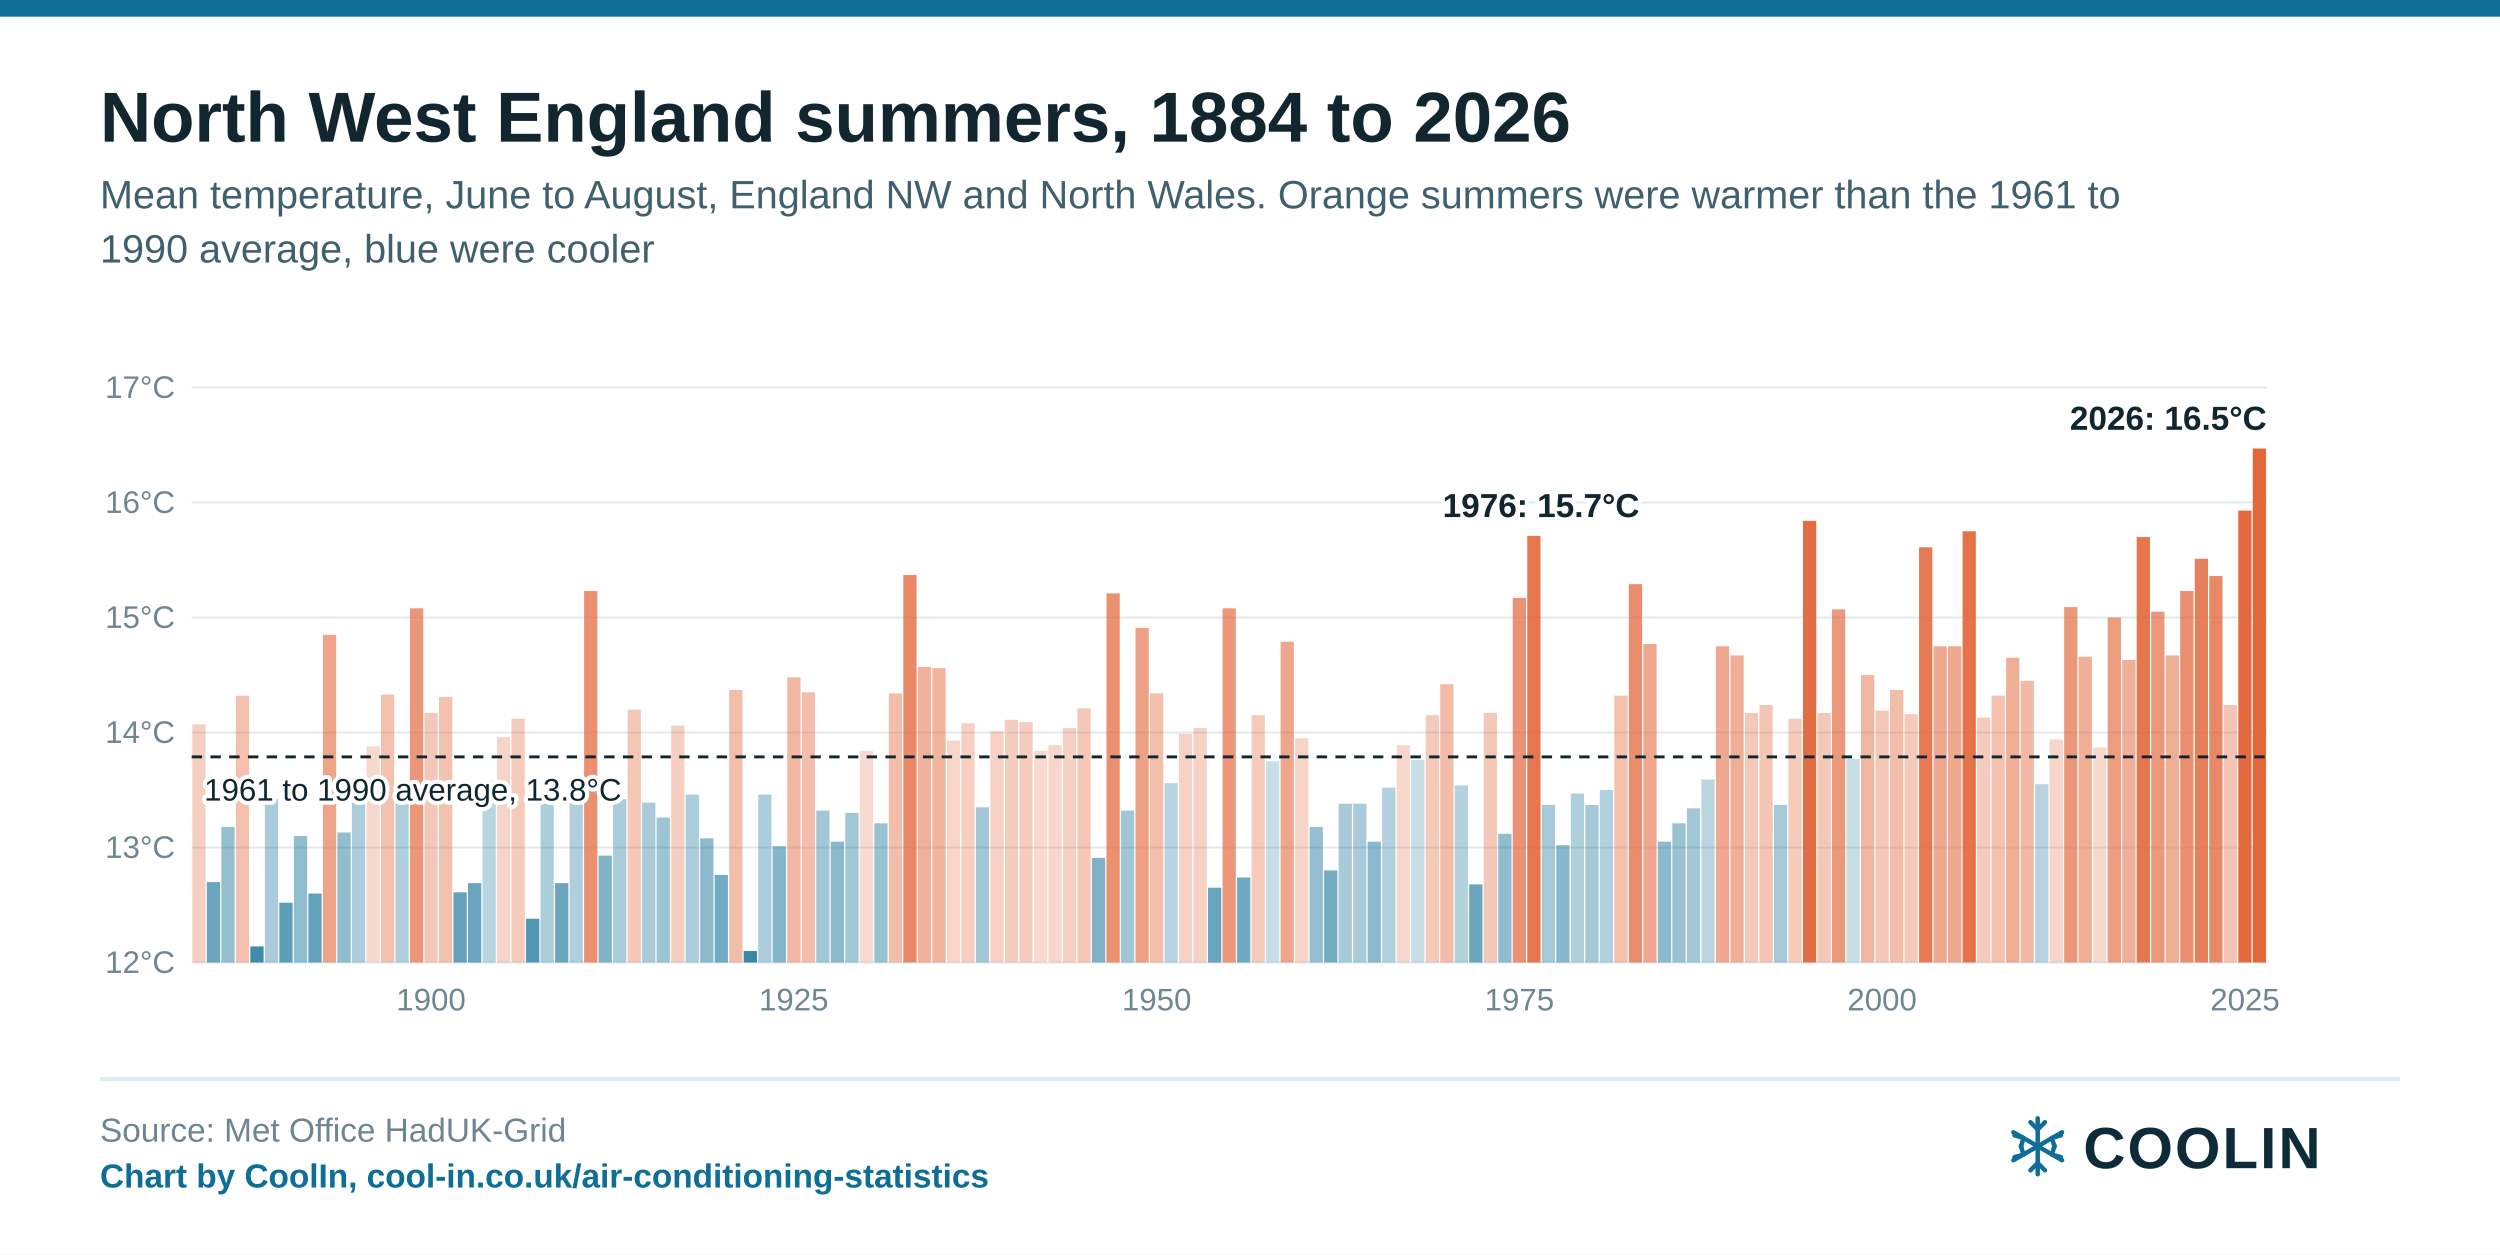
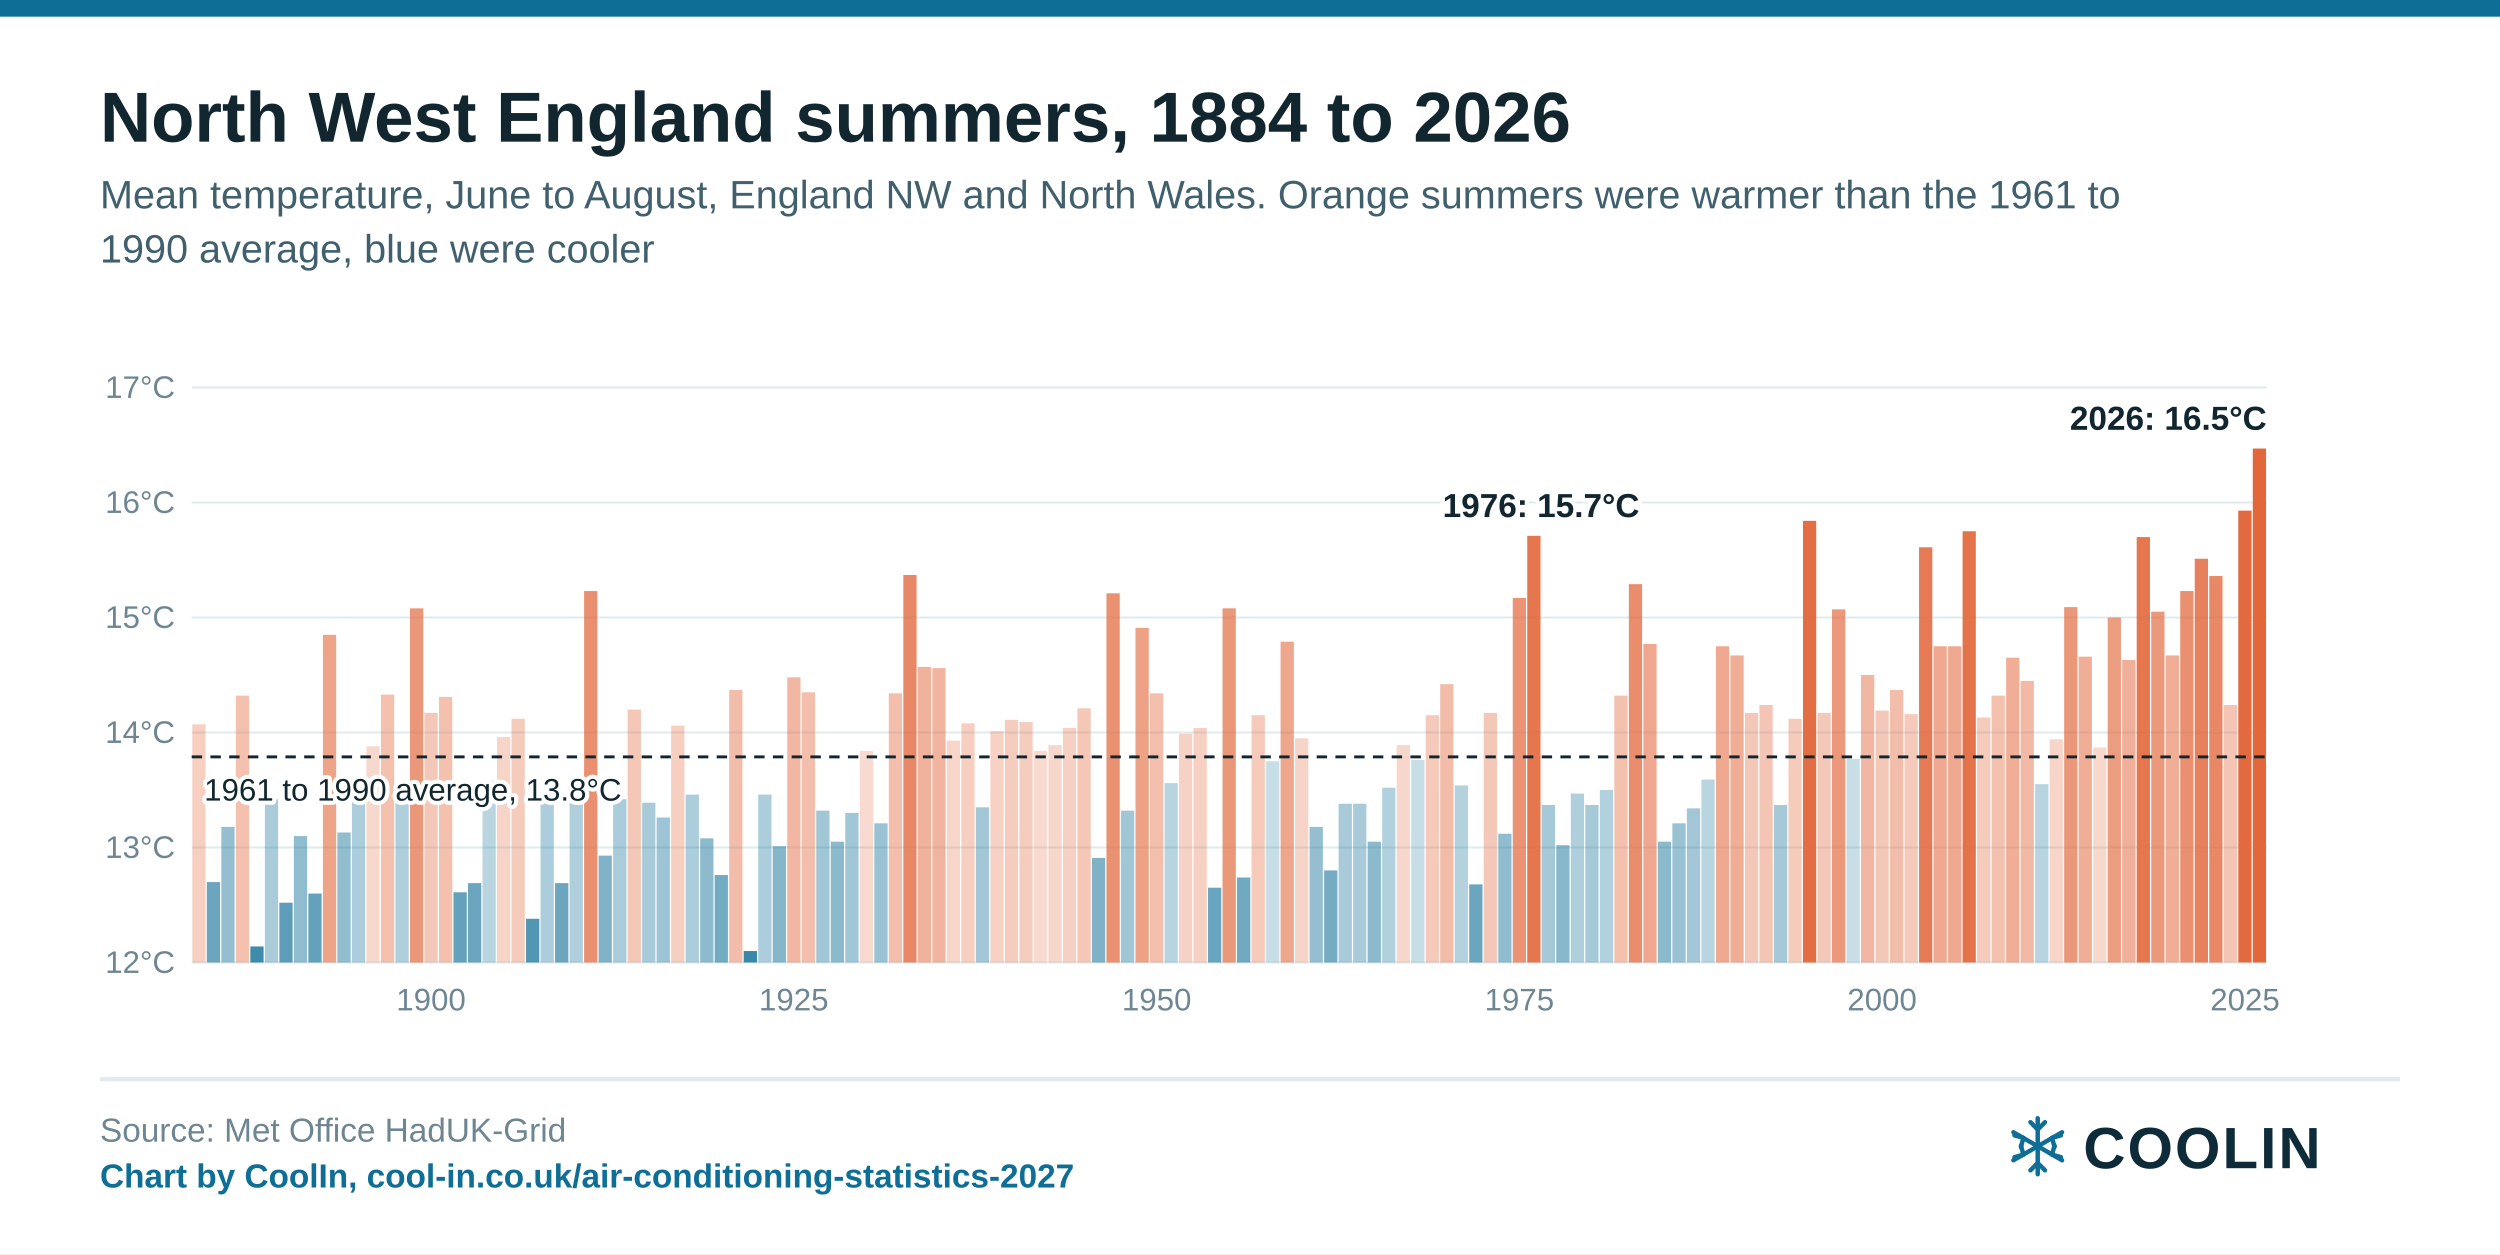
<svg xmlns="http://www.w3.org/2000/svg" viewBox="0 0 1200 602" width="1200" height="602" font-family="Arial, Helvetica, sans-serif">
  <rect width="1200" height="602" fill="#FFFFFF" />
  <rect width="1200" height="8" fill="#0E6E96" />
  <text x="48" y="68" font-size="34" font-weight="700" fill="#12262F">North West England summers, 1884 to 2026</text>
  <text x="48" y="100" font-size="19" fill="#41606E">Mean temperature, June to August, England NW and North Wales. Orange summers were warmer than the 1961 to</text>
  <text x="48" y="126" font-size="19" fill="#41606E">1990 average, blue were cooler</text>
  <g transform="translate(0,156)">
    <line x1="92" x2="1088" y1="306.0" y2="306.0" stroke="#E1EAEF" />
    <text x="84" y="311.0" text-anchor="end" font-size="15" fill="#6E8592">12°C</text>
    <line x1="92" x2="1088" y1="250.8" y2="250.8" stroke="#E1EAEF" />
    <text x="84" y="255.8" text-anchor="end" font-size="15" fill="#6E8592">13°C</text>
    <line x1="92" x2="1088" y1="195.6" y2="195.6" stroke="#E1EAEF" />
    <text x="84" y="200.6" text-anchor="end" font-size="15" fill="#6E8592">14°C</text>
    <line x1="92" x2="1088" y1="140.4" y2="140.4" stroke="#E1EAEF" />
    <text x="84" y="145.4" text-anchor="end" font-size="15" fill="#6E8592">15°C</text>
    <line x1="92" x2="1088" y1="85.2" y2="85.2" stroke="#E1EAEF" />
    <text x="84" y="90.2" text-anchor="end" font-size="15" fill="#6E8592">16°C</text>
    <line x1="92" x2="1088" y1="30.0" y2="30.0" stroke="#E1EAEF" />
    <text x="84" y="35.0" text-anchor="end" font-size="15" fill="#6E8592">17°C</text>
    <rect x="92.30" y="191.7" width="6.37" height="114.3" fill="#E2673B" fill-opacity="0.32" />
    <rect x="99.27" y="267.4" width="6.37" height="38.6" fill="#0E6E96" fill-opacity="0.61" />
    <rect x="106.23" y="240.9" width="6.37" height="65.1" fill="#0E6E96" fill-opacity="0.44" />
    <rect x="113.20" y="177.9" width="6.37" height="128.1" fill="#E2673B" fill-opacity="0.41" />
    <rect x="120.16" y="298.3" width="6.37" height="7.7" fill="#0E6E96" fill-opacity="0.80" />
    <rect x="127.13" y="227.6" width="6.37" height="78.4" fill="#0E6E96" fill-opacity="0.35" />
    <rect x="134.09" y="277.3" width="6.37" height="28.7" fill="#0E6E96" fill-opacity="0.67" />
    <rect x="141.06" y="245.3" width="6.37" height="60.7" fill="#0E6E96" fill-opacity="0.46" />
    <rect x="148.02" y="272.9" width="6.37" height="33.1" fill="#0E6E96" fill-opacity="0.64" />
    <rect x="154.99" y="148.7" width="6.37" height="157.3" fill="#E2673B" fill-opacity="0.60" />
    <rect x="161.95" y="243.6" width="6.37" height="62.4" fill="#0E6E96" fill-opacity="0.45" />
    <rect x="168.92" y="226.5" width="6.37" height="79.5" fill="#0E6E96" fill-opacity="0.34" />
    <rect x="175.88" y="202.2" width="6.37" height="103.8" fill="#E2673B" fill-opacity="0.25" />
    <rect x="182.85" y="177.4" width="6.37" height="128.6" fill="#E2673B" fill-opacity="0.41" />
    <rect x="189.81" y="224.3" width="6.37" height="81.7" fill="#0E6E96" fill-opacity="0.33" />
    <rect x="196.78" y="136.0" width="6.37" height="170.0" fill="#E2673B" fill-opacity="0.68" />
    <rect x="203.74" y="186.2" width="6.37" height="119.8" fill="#E2673B" fill-opacity="0.36" />
    <rect x="210.71" y="178.5" width="6.37" height="127.5" fill="#E2673B" fill-opacity="0.41" />
    <rect x="217.67" y="272.3" width="6.37" height="33.7" fill="#0E6E96" fill-opacity="0.64" />
    <rect x="224.64" y="267.9" width="6.37" height="38.1" fill="#0E6E96" fill-opacity="0.61" />
    <rect x="231.60" y="218.8" width="6.37" height="87.2" fill="#0E6E96" fill-opacity="0.29" />
    <rect x="238.57" y="197.8" width="6.37" height="108.2" fill="#E2673B" fill-opacity="0.28" />
    <rect x="245.53" y="189.0" width="6.37" height="117.0" fill="#E2673B" fill-opacity="0.34" />
    <rect x="252.50" y="285.0" width="6.37" height="21.0" fill="#0E6E96" fill-opacity="0.72" />
    <rect x="259.46" y="225.4" width="6.37" height="80.6" fill="#0E6E96" fill-opacity="0.34" />
    <rect x="266.43" y="267.9" width="6.37" height="38.1" fill="#0E6E96" fill-opacity="0.61" />
    <rect x="273.39" y="224.3" width="6.37" height="81.7" fill="#0E6E96" fill-opacity="0.33" />
    <rect x="280.36" y="127.7" width="6.37" height="178.3" fill="#E2673B" fill-opacity="0.73" />
    <rect x="287.32" y="254.7" width="6.37" height="51.3" fill="#0E6E96" fill-opacity="0.52" />
    <rect x="294.29" y="227.6" width="6.37" height="78.4" fill="#0E6E96" fill-opacity="0.35" />
    <rect x="301.25" y="184.6" width="6.37" height="121.4" fill="#E2673B" fill-opacity="0.37" />
    <rect x="308.22" y="229.3" width="6.37" height="76.7" fill="#0E6E96" fill-opacity="0.36" />
    <rect x="315.18" y="236.4" width="6.37" height="69.6" fill="#0E6E96" fill-opacity="0.41" />
    <rect x="322.15" y="192.3" width="6.37" height="113.7" fill="#E2673B" fill-opacity="0.32" />
    <rect x="329.11" y="225.4" width="6.37" height="80.6" fill="#0E6E96" fill-opacity="0.34" />
    <rect x="336.08" y="246.4" width="6.37" height="59.6" fill="#0E6E96" fill-opacity="0.47" />
    <rect x="343.04" y="264.0" width="6.37" height="42.0" fill="#0E6E96" fill-opacity="0.58" />
    <rect x="350.01" y="175.2" width="6.37" height="130.8" fill="#E2673B" fill-opacity="0.43" />
    <rect x="356.97" y="300.5" width="6.37" height="5.5" fill="#0E6E96" fill-opacity="0.82" />
    <rect x="363.94" y="225.4" width="6.37" height="80.6" fill="#0E6E96" fill-opacity="0.34" />
    <rect x="370.90" y="250.2" width="6.37" height="55.8" fill="#0E6E96" fill-opacity="0.50" />
    <rect x="377.87" y="169.1" width="6.37" height="136.9" fill="#E2673B" fill-opacity="0.47" />
    <rect x="384.83" y="176.3" width="6.37" height="129.7" fill="#E2673B" fill-opacity="0.42" />
    <rect x="391.80" y="233.1" width="6.37" height="72.9" fill="#0E6E96" fill-opacity="0.39" />
    <rect x="398.76" y="248.0" width="6.37" height="58.0" fill="#0E6E96" fill-opacity="0.48" />
    <rect x="405.73" y="234.2" width="6.37" height="71.8" fill="#0E6E96" fill-opacity="0.39" />
    <rect x="412.69" y="204.4" width="6.37" height="101.6" fill="#E2673B" fill-opacity="0.24" />
    <rect x="419.66" y="239.2" width="6.37" height="66.8" fill="#0E6E96" fill-opacity="0.42" />
    <rect x="426.62" y="176.8" width="6.37" height="129.2" fill="#E2673B" fill-opacity="0.42" />
    <rect x="433.59" y="120.0" width="6.37" height="186.0" fill="#E2673B" fill-opacity="0.78" />
    <rect x="440.55" y="164.1" width="6.37" height="141.9" fill="#E2673B" fill-opacity="0.50" />
    <rect x="447.52" y="164.7" width="6.37" height="141.3" fill="#E2673B" fill-opacity="0.49" />
    <rect x="454.48" y="199.5" width="6.37" height="106.5" fill="#E2673B" fill-opacity="0.27" />
    <rect x="461.45" y="191.2" width="6.37" height="114.8" fill="#E2673B" fill-opacity="0.32" />
    <rect x="468.41" y="231.5" width="6.37" height="74.5" fill="#0E6E96" fill-opacity="0.38" />
    <rect x="475.38" y="195.0" width="6.37" height="111.0" fill="#E2673B" fill-opacity="0.30" />
    <rect x="482.34" y="189.5" width="6.37" height="116.5" fill="#E2673B" fill-opacity="0.33" />
    <rect x="489.31" y="190.6" width="6.37" height="115.4" fill="#E2673B" fill-opacity="0.33" />
    <rect x="496.27" y="204.4" width="6.37" height="101.6" fill="#E2673B" fill-opacity="0.24" />
    <rect x="503.24" y="201.7" width="6.37" height="104.3" fill="#E2673B" fill-opacity="0.26" />
    <rect x="510.20" y="193.4" width="6.37" height="112.6" fill="#E2673B" fill-opacity="0.31" />
    <rect x="517.17" y="184.0" width="6.37" height="122.0" fill="#E2673B" fill-opacity="0.37" />
    <rect x="524.13" y="255.8" width="6.37" height="50.2" fill="#0E6E96" fill-opacity="0.53" />
    <rect x="531.10" y="128.8" width="6.37" height="177.2" fill="#E2673B" fill-opacity="0.72" />
    <rect x="538.06" y="233.1" width="6.37" height="72.9" fill="#0E6E96" fill-opacity="0.39" />
    <rect x="545.03" y="145.4" width="6.37" height="160.6" fill="#E2673B" fill-opacity="0.62" />
    <rect x="551.99" y="176.8" width="6.37" height="129.2" fill="#E2673B" fill-opacity="0.42" />
    <rect x="558.96" y="219.9" width="6.37" height="86.1" fill="#0E6E96" fill-opacity="0.30" />
    <rect x="565.92" y="196.2" width="6.37" height="109.8" fill="#E2673B" fill-opacity="0.29" />
    <rect x="572.89" y="193.4" width="6.37" height="112.6" fill="#E2673B" fill-opacity="0.31" />
    <rect x="579.85" y="270.1" width="6.37" height="35.9" fill="#0E6E96" fill-opacity="0.62" />
    <rect x="586.82" y="136.0" width="6.37" height="170.0" fill="#E2673B" fill-opacity="0.68" />
    <rect x="593.78" y="265.2" width="6.37" height="40.8" fill="#0E6E96" fill-opacity="0.59" />
    <rect x="600.75" y="187.3" width="6.37" height="118.7" fill="#E2673B" fill-opacity="0.35" />
    <rect x="607.71" y="209.4" width="6.37" height="96.6" fill="#0E6E96" fill-opacity="0.23" />
    <rect x="614.68" y="152.0" width="6.37" height="154.0" fill="#E2673B" fill-opacity="0.58" />
    <rect x="621.64" y="198.4" width="6.37" height="107.6" fill="#E2673B" fill-opacity="0.28" />
    <rect x="628.61" y="240.9" width="6.37" height="65.1" fill="#0E6E96" fill-opacity="0.44" />
    <rect x="635.57" y="261.8" width="6.37" height="44.2" fill="#0E6E96" fill-opacity="0.57" />
    <rect x="642.54" y="229.8" width="6.37" height="76.2" fill="#0E6E96" fill-opacity="0.36" />
    <rect x="649.50" y="229.8" width="6.37" height="76.2" fill="#0E6E96" fill-opacity="0.36" />
    <rect x="656.47" y="248.0" width="6.37" height="58.0" fill="#0E6E96" fill-opacity="0.48" />
    <rect x="663.43" y="222.1" width="6.37" height="83.9" fill="#0E6E96" fill-opacity="0.32" />
    <rect x="670.40" y="201.7" width="6.37" height="104.3" fill="#E2673B" fill-opacity="0.26" />
    <rect x="677.36" y="208.8" width="6.37" height="97.2" fill="#0E6E96" fill-opacity="0.23" />
    <rect x="684.33" y="187.3" width="6.37" height="118.7" fill="#E2673B" fill-opacity="0.35" />
    <rect x="691.29" y="172.4" width="6.37" height="133.6" fill="#E2673B" fill-opacity="0.44" />
    <rect x="698.26" y="221.0" width="6.37" height="85.0" fill="#0E6E96" fill-opacity="0.31" />
    <rect x="705.22" y="268.5" width="6.37" height="37.5" fill="#0E6E96" fill-opacity="0.61" />
    <rect x="712.19" y="186.2" width="6.37" height="119.8" fill="#E2673B" fill-opacity="0.36" />
    <rect x="719.15" y="244.2" width="6.37" height="61.8" fill="#0E6E96" fill-opacity="0.46" />
    <rect x="726.12" y="131.0" width="6.37" height="175.0" fill="#E2673B" fill-opacity="0.71" />
    <rect x="733.08" y="101.2" width="6.37" height="204.8" fill="#E2673B" fill-opacity="0.90" />
    <rect x="740.05" y="230.4" width="6.37" height="75.6" fill="#0E6E96" fill-opacity="0.37" />
    <rect x="747.01" y="249.7" width="6.37" height="56.3" fill="#0E6E96" fill-opacity="0.49" />
    <rect x="753.98" y="224.9" width="6.37" height="81.1" fill="#0E6E96" fill-opacity="0.33" />
    <rect x="760.94" y="230.4" width="6.37" height="75.6" fill="#0E6E96" fill-opacity="0.37" />
    <rect x="767.91" y="223.2" width="6.37" height="82.8" fill="#0E6E96" fill-opacity="0.32" />
    <rect x="774.87" y="177.9" width="6.37" height="128.1" fill="#E2673B" fill-opacity="0.41" />
    <rect x="781.84" y="124.4" width="6.37" height="181.6" fill="#E2673B" fill-opacity="0.75" />
    <rect x="788.80" y="153.1" width="6.37" height="152.9" fill="#E2673B" fill-opacity="0.57" />
    <rect x="795.77" y="248.0" width="6.37" height="58.0" fill="#0E6E96" fill-opacity="0.48" />
    <rect x="802.73" y="239.2" width="6.37" height="66.8" fill="#0E6E96" fill-opacity="0.42" />
    <rect x="809.70" y="232.0" width="6.37" height="74.0" fill="#0E6E96" fill-opacity="0.38" />
    <rect x="816.66" y="218.2" width="6.37" height="87.8" fill="#0E6E96" fill-opacity="0.29" />
    <rect x="823.63" y="154.2" width="6.37" height="151.8" fill="#E2673B" fill-opacity="0.56" />
    <rect x="830.59" y="158.6" width="6.37" height="147.4" fill="#E2673B" fill-opacity="0.53" />
    <rect x="837.56" y="186.2" width="6.37" height="119.8" fill="#E2673B" fill-opacity="0.36" />
    <rect x="844.52" y="182.4" width="6.37" height="123.6" fill="#E2673B" fill-opacity="0.38" />
    <rect x="851.49" y="230.4" width="6.37" height="75.6" fill="#0E6E96" fill-opacity="0.37" />
    <rect x="858.45" y="189.0" width="6.37" height="117.0" fill="#E2673B" fill-opacity="0.34" />
    <rect x="865.42" y="94.0" width="6.37" height="212.0" fill="#E2673B" fill-opacity="0.95" />
    <rect x="872.38" y="186.2" width="6.37" height="119.8" fill="#E2673B" fill-opacity="0.36" />
    <rect x="879.35" y="136.5" width="6.37" height="169.5" fill="#E2673B" fill-opacity="0.67" />
    <rect x="886.31" y="208.3" width="6.37" height="97.7" fill="#0E6E96" fill-opacity="0.23" />
    <rect x="893.28" y="168.0" width="6.37" height="138.0" fill="#E2673B" fill-opacity="0.47" />
    <rect x="900.24" y="185.1" width="6.37" height="120.9" fill="#E2673B" fill-opacity="0.36" />
    <rect x="907.21" y="175.2" width="6.37" height="130.8" fill="#E2673B" fill-opacity="0.43" />
    <rect x="914.17" y="186.8" width="6.37" height="119.2" fill="#E2673B" fill-opacity="0.35" />
    <rect x="921.14" y="106.7" width="6.37" height="199.3" fill="#E2673B" fill-opacity="0.87" />
    <rect x="928.10" y="154.2" width="6.37" height="151.8" fill="#E2673B" fill-opacity="0.56" />
    <rect x="935.07" y="154.2" width="6.37" height="151.8" fill="#E2673B" fill-opacity="0.56" />
    <rect x="942.03" y="99.0" width="6.37" height="207.0" fill="#E2673B" fill-opacity="0.92" />
    <rect x="949.00" y="188.4" width="6.37" height="117.6" fill="#E2673B" fill-opacity="0.34" />
    <rect x="955.96" y="177.9" width="6.37" height="128.1" fill="#E2673B" fill-opacity="0.41" />
    <rect x="962.93" y="159.7" width="6.37" height="146.3" fill="#E2673B" fill-opacity="0.53" />
    <rect x="969.89" y="170.8" width="6.37" height="135.2" fill="#E2673B" fill-opacity="0.45" />
    <rect x="976.86" y="220.4" width="6.37" height="85.6" fill="#0E6E96" fill-opacity="0.30" />
    <rect x="983.82" y="198.9" width="6.37" height="107.1" fill="#E2673B" fill-opacity="0.27" />
    <rect x="990.79" y="135.4" width="6.37" height="170.6" fill="#E2673B" fill-opacity="0.68" />
    <rect x="997.75" y="159.2" width="6.37" height="146.8" fill="#E2673B" fill-opacity="0.53" />
    <rect x="1004.72" y="202.8" width="6.37" height="103.2" fill="#E2673B" fill-opacity="0.25" />
    <rect x="1011.68" y="140.4" width="6.37" height="165.6" fill="#E2673B" fill-opacity="0.65" />
    <rect x="1018.65" y="160.8" width="6.37" height="145.2" fill="#E2673B" fill-opacity="0.52" />
    <rect x="1025.61" y="101.8" width="6.37" height="204.2" fill="#E2673B" fill-opacity="0.90" />
    <rect x="1032.58" y="137.6" width="6.37" height="168.4" fill="#E2673B" fill-opacity="0.67" />
    <rect x="1039.54" y="158.6" width="6.37" height="147.4" fill="#E2673B" fill-opacity="0.53" />
    <rect x="1046.51" y="127.7" width="6.37" height="178.3" fill="#E2673B" fill-opacity="0.73" />
    <rect x="1053.47" y="112.2" width="6.37" height="193.8" fill="#E2673B" fill-opacity="0.83" />
    <rect x="1060.44" y="120.5" width="6.37" height="185.5" fill="#E2673B" fill-opacity="0.78" />
    <rect x="1067.40" y="182.4" width="6.37" height="123.6" fill="#E2673B" fill-opacity="0.38" />
    <rect x="1074.37" y="89.1" width="6.37" height="216.9" fill="#E2673B" fill-opacity="0.98" />
    <rect x="1081.33" y="59.3" width="6.37" height="246.7" fill="#E2673B" fill-opacity="1.00" />
    <line x1="92" x2="1088" y1="207.3" y2="207.3" stroke-dasharray="5 4" stroke="#12262F" stroke-width="1.4" />
    <text x="98" y="228.3" font-size="15" fill="#12262F" stroke="#FFFFFF" stroke-width="4" paint-order="stroke" stroke-linejoin="round">1961 to 1990 average, 13.8°C</text>
    <text x="206.9" y="329" text-anchor="middle" font-size="15" fill="#6E8592">1900</text>
    <text x="381.0" y="329" text-anchor="middle" font-size="15" fill="#6E8592">1925</text>
    <text x="555.2" y="329" text-anchor="middle" font-size="15" fill="#6E8592">1950</text>
    <text x="729.3" y="329" text-anchor="middle" font-size="15" fill="#6E8592">1975</text>
    <text x="903.4" y="329" text-anchor="middle" font-size="15" fill="#6E8592">2000</text>
    <text x="1077.6" y="329" text-anchor="middle" font-size="15" fill="#6E8592">2025</text>
    <text x="739.7" y="92.2" text-anchor="middle" font-size="16" font-weight="700" fill="#12262F" stroke="#FFFFFF" stroke-width="4" paint-order="stroke" stroke-linejoin="round">1976: 15.7°C</text>
    <text x="1088.0" y="50.3" text-anchor="end" font-size="16" font-weight="700" fill="#12262F" stroke="#FFFFFF" stroke-width="4" paint-order="stroke" stroke-linejoin="round">2026: 16.5°C</text>
  </g>
  <line x1="48" y1="518" x2="1152" y2="518" stroke="#E1EAEF" stroke-width="2" />
  <text x="48" y="548" font-size="16" fill="#6E8592">Source: Met Office HadUK-Grid</text>
-   <text x="48" y="570" font-size="16" font-weight="700" fill="#0E6E96">Chart by CoolIn, cool-in.co.uk/air-conditioning-statistics</text>
+   <text x="48" y="570" font-size="16" font-weight="700" fill="#0E6E96">Chart by CoolIn, cool-in.co.uk/air-conditioning-statistics-2027</text>
  <g transform="translate(962,534.1) scale(1.342)" fill="none" stroke="#0E6E96" stroke-width="1.6" stroke-linecap="round">
    <path d="M12 2v20" />
    <path d="M3.3 7 20.7 17" />
    <path d="M20.7 7 3.3 17" />
    <path d="M12 6 9.4 3.4M12 6l2.6-2.6M12 18l-2.6 2.6M12 18l2.6 2.6" />
    <path d="m17.1 9 3.2-.9M17.1 9l.9 3.2M6.9 15l-3.2.9M6.9 15 6 11.8" />
    <path d="m17.1 15 3.2.9M17.1 15l.9-3.2M6.9 9l-3.2-.9M6.9 9 6 12.2" />
  </g>
  <text x="1000" y="560.75" font-size="28" font-weight="900" letter-spacing="1" fill="#0D2B38">COOLIN</text>
</svg>
